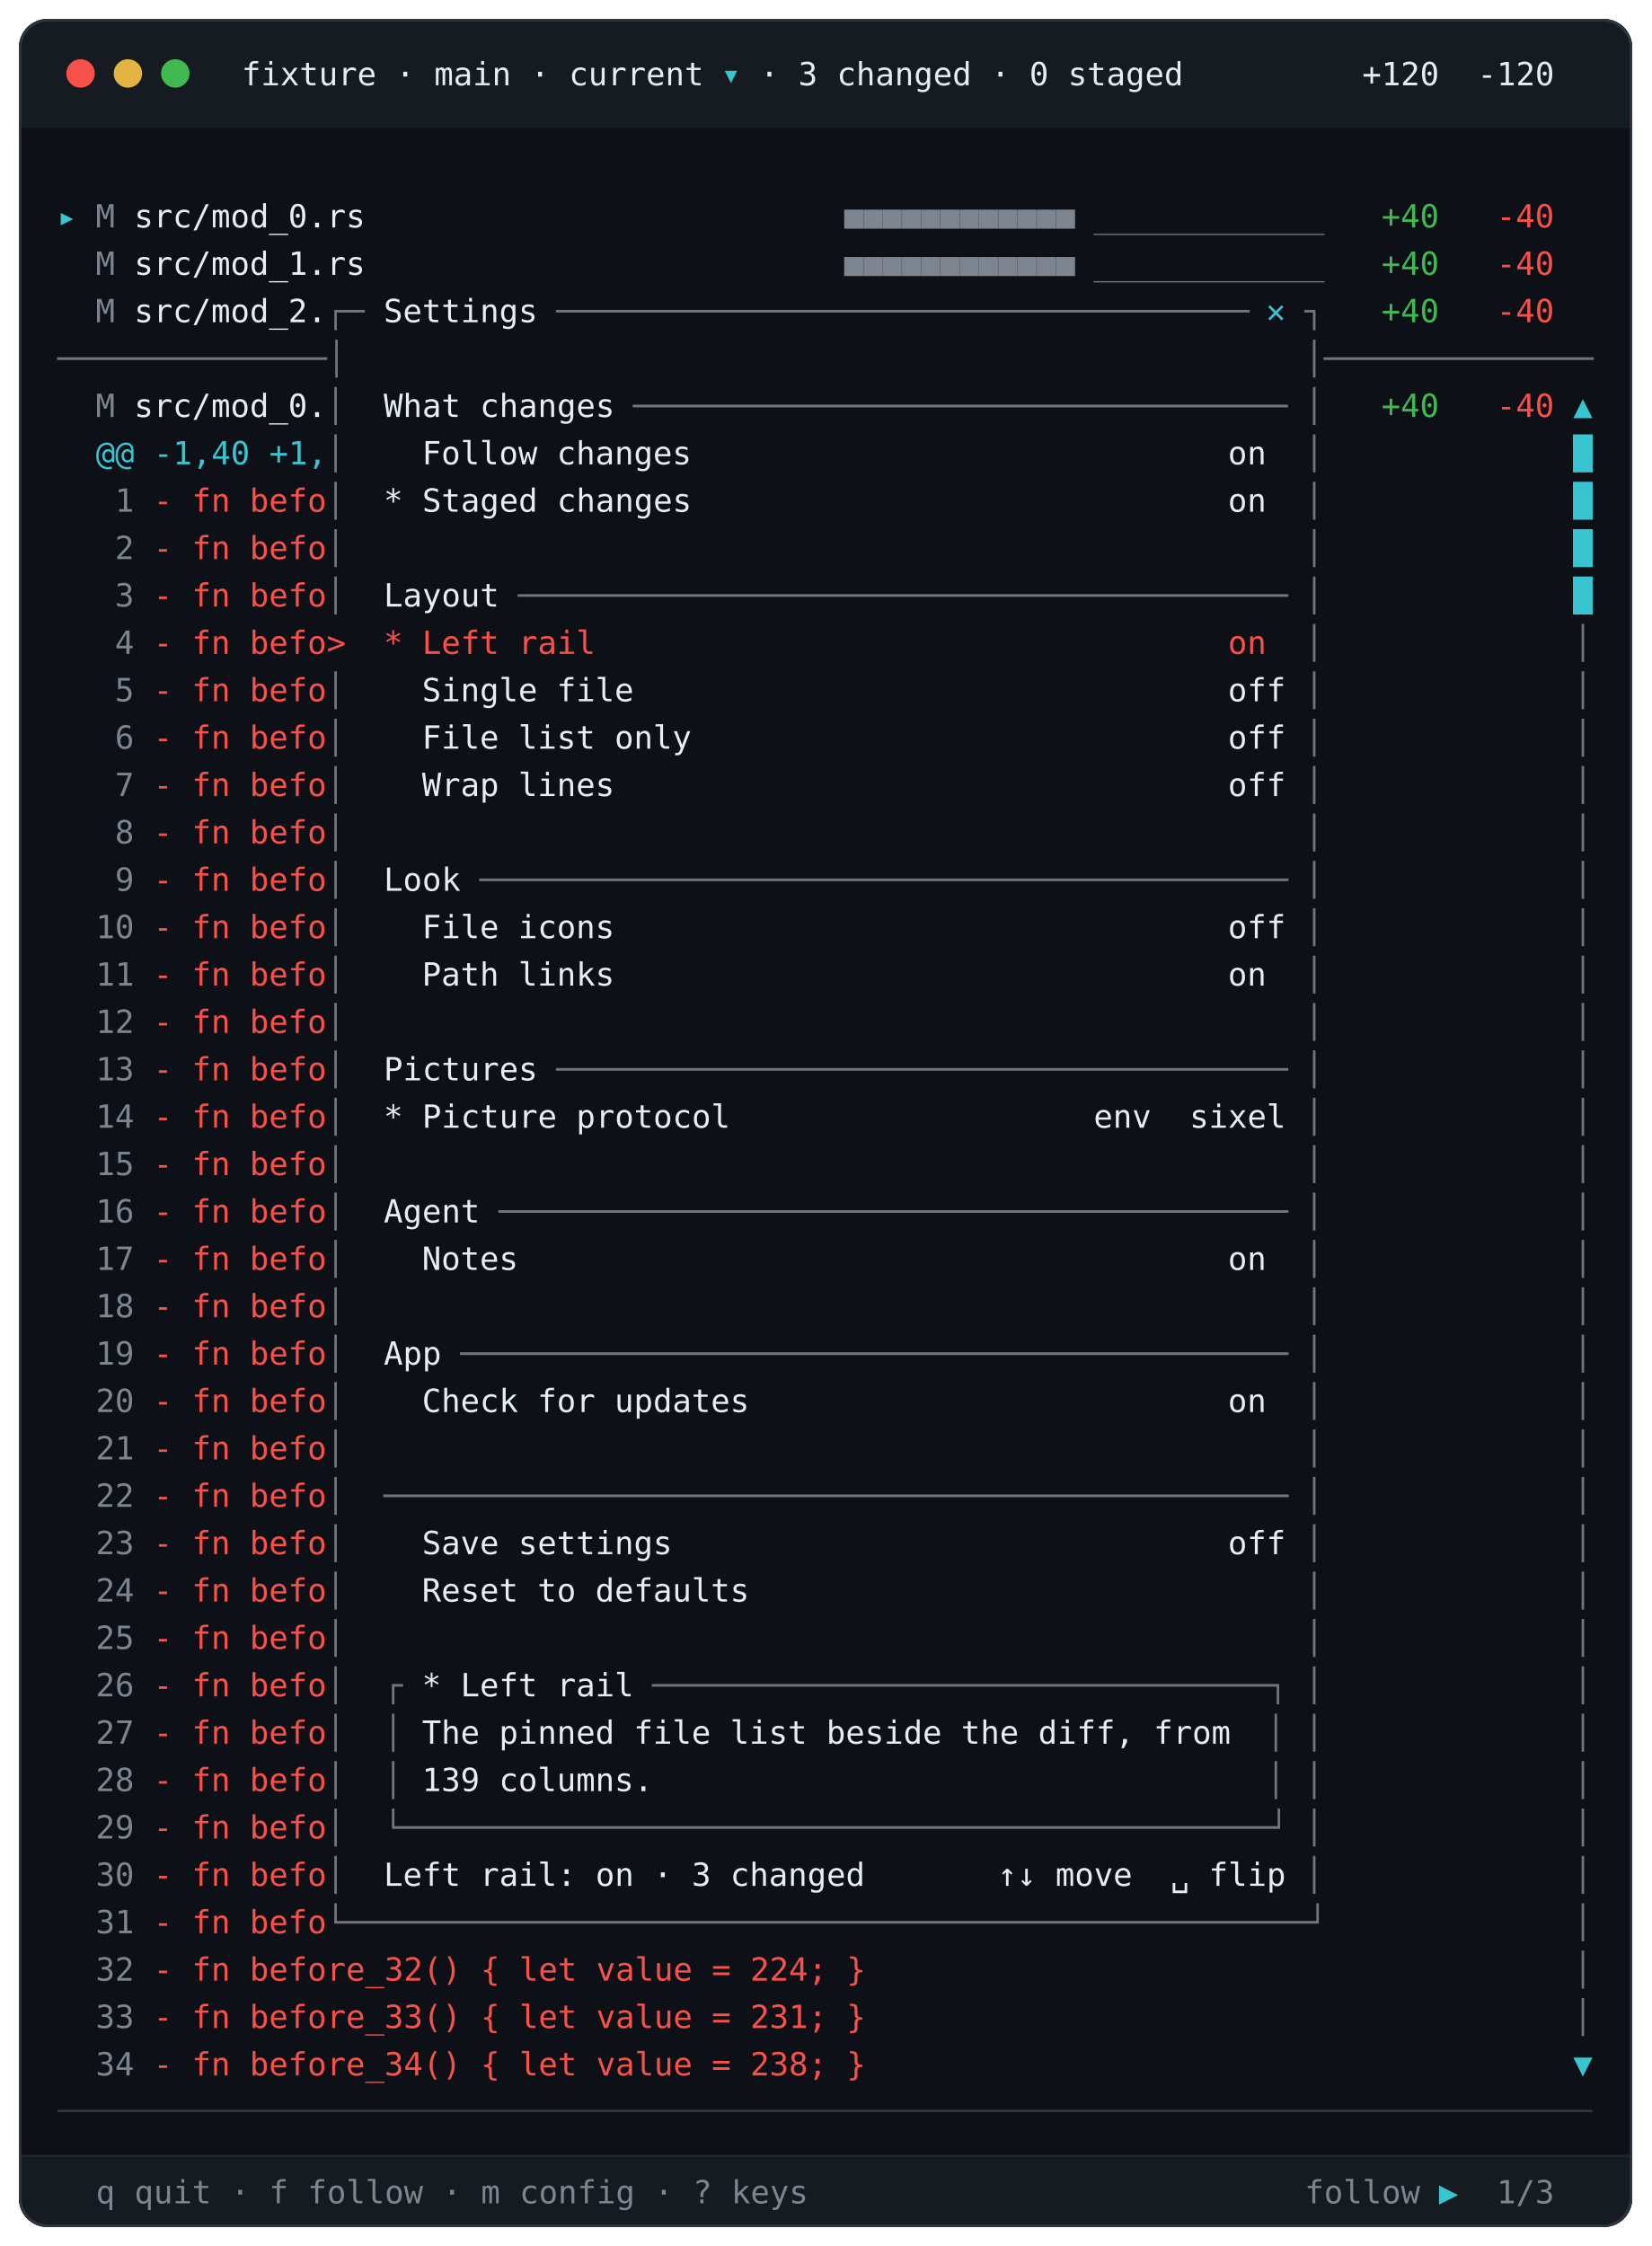
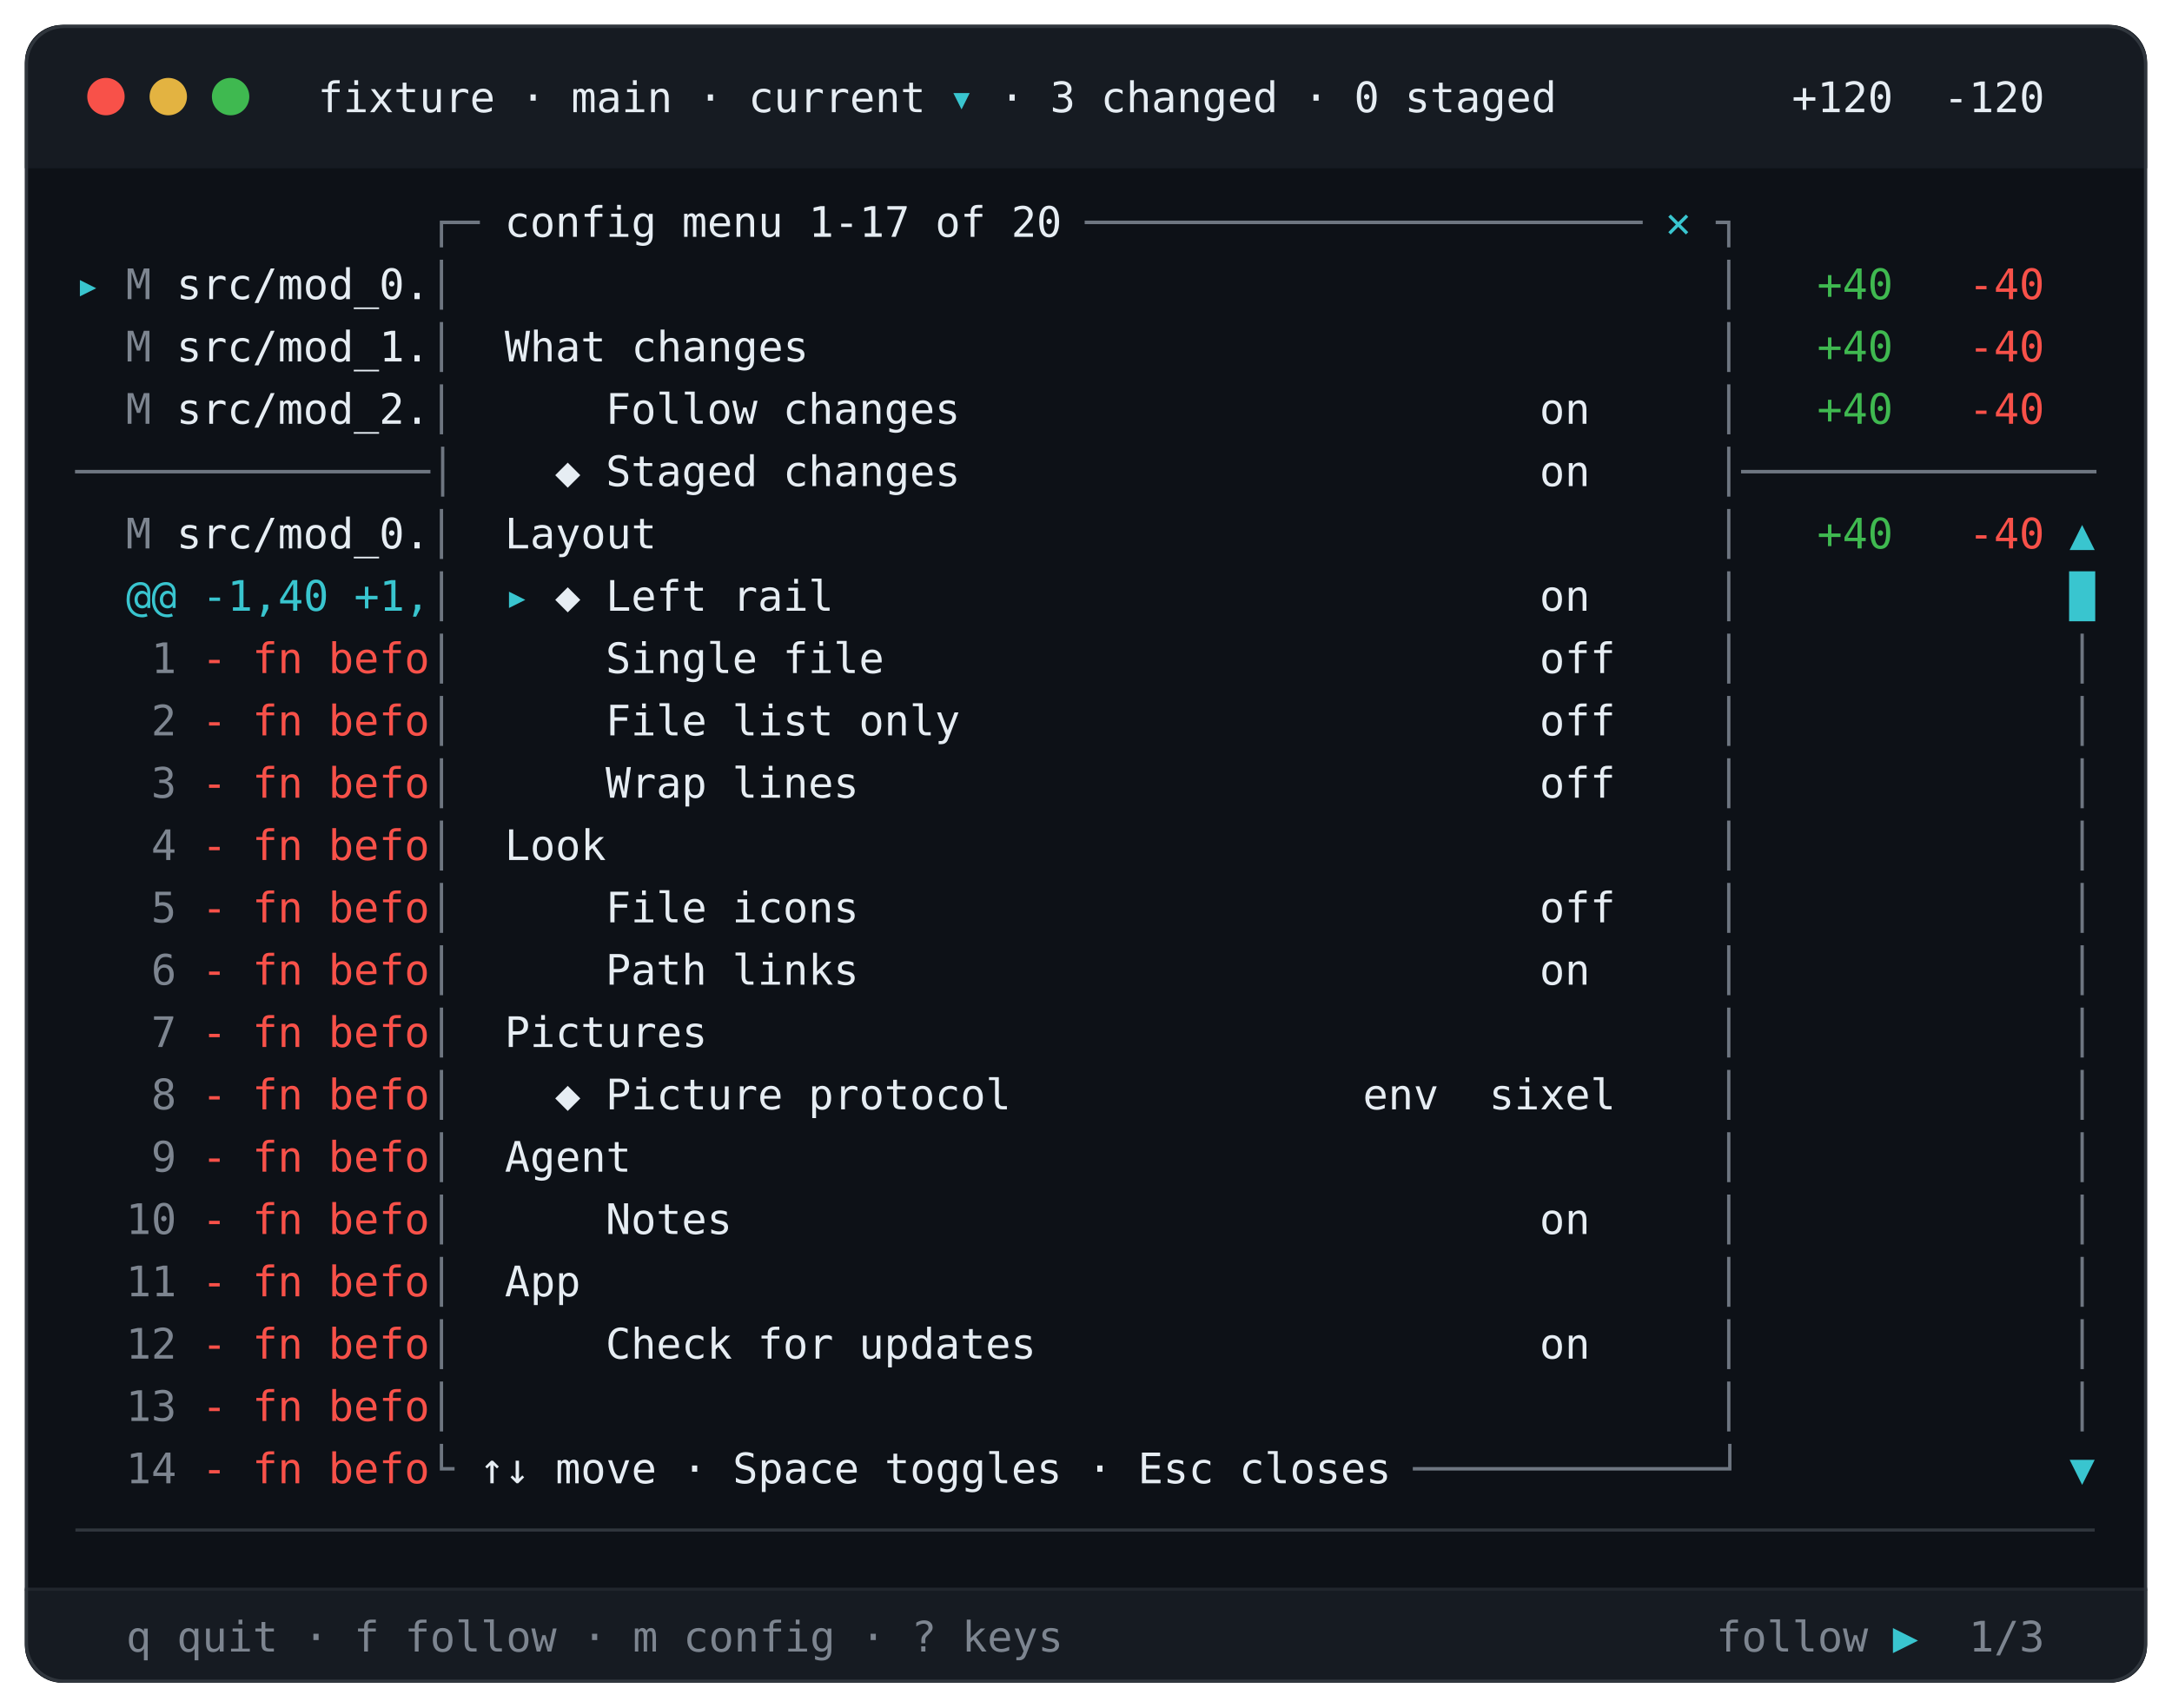
- <svg xmlns="http://www.w3.org/2000/svg" viewBox="0 0 697 948" width="697" height="948" role="img" aria-label="The vigia pane with the settings menu open over it: every setting in its group with where it stands, a marker on each one changed from the default, a box saying what the selected row does, a row to save the settings and a row to reset them.">
+ <svg xmlns="http://www.w3.org/2000/svg" viewBox="0 0 697 548" width="697" height="548" role="img" aria-label="The vigia pane with the config menu open over it: every setting in its group with where it stands, a marker on each one changed from the default, a row to save the settings and a row to reset them.">
  <defs>
    <clipPath id="win">
-       <rect x="8" y="8" width="681" height="932" rx="12" />
+       <rect x="8" y="8" width="681" height="532" rx="12" />
    </clipPath>
    <style>
      .m { font-family: ui-monospace, SFMono-Regular, Menlo, Consolas, "DejaVu Sans Mono", monospace; white-space: pre; }
      .fg { fill: #e6edf3 } .dim { fill: #7d8590 } .faint { fill: #6e7681 }
      .grn { fill: #3fb950 } .red { fill: #f85149 } .cyn { fill: #39c5cf }
      .con { fill: #e3b341 }
    </style>
  </defs>
-   <rect x="8" y="8" width="681" height="932" rx="12" fill="#0d1117" />
+   <rect x="8" y="8" width="681" height="532" rx="12" fill="#0d1117" />
  <g clip-path="url(#win)">
    <rect x="8" y="8" width="681" height="46" fill="#161b22" />
    <circle cx="34" cy="31" r="6" fill="#f85149" />
    <circle cx="54" cy="31" r="6" fill="#e3b341" />
    <circle cx="74" cy="31" r="6" fill="#3fb950" />
-     <rect x="8" y="910" width="681" height="30" fill="#161b22" />
-     <line x1="8" y1="910" x2="689" y2="910" stroke="#21262d" stroke-width="1" />
+     <rect x="8" y="510" width="681" height="30" fill="#161b22" />
+     <line x1="8" y1="510" x2="689" y2="510" stroke="#21262d" stroke-width="1" />
    <text class="m row" y="36" font-size="13.5" xml:space="preserve">
      <tspan x="102.0" class="fg">fixture · main · current </tspan>
      <tspan x="304.5" class="cyn">▾</tspan>
      <tspan x="312.6" class="fg"> · 3 changed · 0 staged</tspan>
      <tspan x="575.0" class="fg">+120 </tspan>
      <tspan x="615.5" class="fg"> -120</tspan>
    </text>
-     <text class="m row" y="76" font-size="13.5" xml:space="preserve" />
+     <text class="m row" y="76" font-size="13.5" xml:space="preserve">
+       <tspan x="137.6" class="faint">┌─</tspan>
+       <tspan x="153.8" class="fg"> config menu 1-17 of 20 </tspan>
+       <tspan x="348.2" class="faint">──────────────────────</tspan>
+       <tspan x="534.5" class="cyn">✕</tspan>
+       <tspan x="550.7" class="faint">┐</tspan>
+     </text>
    <text class="m row" y="96" font-size="13.5" xml:space="preserve">
      <tspan x="24.2" class="cyn">▸</tspan>
      <tspan x="40.4" class="dim">M</tspan>
-       <tspan x="48.5" class="fg"> src/mod_0.rs                        </tspan>
-       <tspan x="356.3" class="dim">■■■■■■■■■■■■</tspan>
-       <tspan x="461.6" class="faint">____________</tspan>
+       <tspan x="48.5" class="fg"> src/mod_0.</tspan>
+       <tspan x="137.6" class="faint">│</tspan>
+       <tspan x="550.7" class="faint">│</tspan>
      <tspan x="583.1" class="grn">+40</tspan>
      <tspan x="631.7" class="red">-40</tspan>
    </text>
    <text class="m row" y="116" font-size="13.5" xml:space="preserve">
      <tspan x="40.4" class="dim">M</tspan>
-       <tspan x="48.5" class="fg"> src/mod_1.rs                        </tspan>
-       <tspan x="356.3" class="dim">■■■■■■■■■■■■</tspan>
-       <tspan x="461.6" class="faint">____________</tspan>
+       <tspan x="48.5" class="fg"> src/mod_1.</tspan>
+       <tspan x="137.6" class="faint">│</tspan>
+       <tspan x="145.7" class="fg">  What changes                                   </tspan>
+       <tspan x="550.7" class="faint">│</tspan>
      <tspan x="583.1" class="grn">+40</tspan>
      <tspan x="631.7" class="red">-40</tspan>
    </text>
    <text class="m row" y="136" font-size="13.5" xml:space="preserve">
      <tspan x="40.4" class="dim">M</tspan>
      <tspan x="48.5" class="fg"> src/mod_2.</tspan>
-       <tspan x="137.6" class="faint">┌─</tspan>
-       <tspan x="153.8" class="fg"> Settings </tspan>
-       <tspan x="234.8" class="faint">────────────────────────────────────</tspan>
-       <tspan x="534.5" class="cyn">✕</tspan>
-       <tspan x="550.7" class="faint">┐</tspan>
+       <tspan x="137.6" class="faint">│</tspan>
+       <tspan x="186.2" class="fg"> Follow changes                      </tspan>
+       <tspan x="485.9" class="fg"> on    </tspan>
+       <tspan x="550.7" class="faint">│</tspan>
      <tspan x="583.1" class="grn">+40</tspan>
      <tspan x="631.7" class="red">-40</tspan>
    </text>
    <text class="m row" y="156" font-size="13.5" xml:space="preserve">
      <tspan x="24.2" class="faint">──────────────│</tspan>
+       <tspan x="170.0" class="fg"> ◆ Staged changes                      </tspan>
+       <tspan x="485.9" class="fg"> on    </tspan>
      <tspan x="550.7" class="faint">│──────────────</tspan>
    </text>
    <text class="m row" y="176" font-size="13.5" xml:space="preserve">
      <tspan x="40.4" class="dim">M</tspan>
      <tspan x="48.5" class="fg"> src/mod_0.</tspan>
      <tspan x="137.6" class="faint">│</tspan>
-       <tspan x="145.7" class="fg">  What changes </tspan>
-       <tspan x="267.2" class="faint">──────────────────────────────────</tspan>
+       <tspan x="145.7" class="fg">  Layout                                         </tspan>
      <tspan x="550.7" class="faint">│</tspan>
      <tspan x="583.1" class="grn">+40</tspan>
      <tspan x="631.7" class="red">-40</tspan>
      <tspan x="664.1" class="cyn">▲</tspan>
    </text>
    <text class="m row" y="196" font-size="13.5" xml:space="preserve">
      <tspan x="24.2" class="cyn">  @@ -1,40 +1,</tspan>
      <tspan x="137.6" class="faint">│</tspan>
-       <tspan x="170.0" class="fg"> Follow changes                           </tspan>
-       <tspan x="510.2" class="fg"> on </tspan>
+       <tspan x="161.9" class="cyn">▸</tspan>
+       <tspan x="170.0" class="fg"> ◆ Left rail                           </tspan>
+       <tspan x="485.9" class="fg"> on    </tspan>
      <tspan x="550.7" class="faint">│</tspan>
      <tspan x="664.1" class="cyn">█</tspan>
    </text>
    <text class="m row" y="216" font-size="13.5" xml:space="preserve">
      <tspan x="48.5" class="dim">1</tspan>
      <tspan x="56.6" class="red"> - fn befo</tspan>
      <tspan x="137.6" class="faint">│</tspan>
-       <tspan x="145.7" class="fg">  * Staged changes                           </tspan>
-       <tspan x="510.2" class="fg"> on </tspan>
-       <tspan x="550.7" class="faint">│</tspan>
-       <tspan x="664.1" class="cyn">█</tspan>
+       <tspan x="186.2" class="fg"> Single file                         </tspan>
+       <tspan x="485.9" class="fg"> off   </tspan>
+       <tspan x="550.7" class="faint">│</tspan>
+       <tspan x="664.1" class="faint">│</tspan>
    </text>
    <text class="m row" y="236" font-size="13.5" xml:space="preserve">
      <tspan x="48.5" class="dim">2</tspan>
      <tspan x="56.6" class="red"> - fn befo</tspan>
      <tspan x="137.6" class="faint">│</tspan>
-       <tspan x="550.7" class="faint">│</tspan>
-       <tspan x="664.1" class="cyn">█</tspan>
+       <tspan x="186.2" class="fg"> File list only                      </tspan>
+       <tspan x="485.9" class="fg"> off   </tspan>
+       <tspan x="550.7" class="faint">│</tspan>
+       <tspan x="664.1" class="faint">│</tspan>
    </text>
    <text class="m row" y="256" font-size="13.5" xml:space="preserve">
      <tspan x="48.5" class="dim">3</tspan>
      <tspan x="56.6" class="red"> - fn befo</tspan>
      <tspan x="137.6" class="faint">│</tspan>
-       <tspan x="145.7" class="fg">  Layout </tspan>
-       <tspan x="218.6" class="faint">────────────────────────────────────────</tspan>
-       <tspan x="550.7" class="faint">│</tspan>
-       <tspan x="664.1" class="cyn">█</tspan>
+       <tspan x="186.2" class="fg"> Wrap lines                          </tspan>
+       <tspan x="485.9" class="fg"> off   </tspan>
+       <tspan x="550.7" class="faint">│</tspan>
+       <tspan x="664.1" class="faint">│</tspan>
    </text>
    <text class="m row" y="276" font-size="13.5" xml:space="preserve">
      <tspan x="48.5" class="dim">4</tspan>
-       <tspan x="56.6" class="red"> - fn befo&gt; </tspan>
-       <tspan x="153.8" class="red"> * Left rail                                </tspan>
-       <tspan x="510.2" class="red"> on </tspan>
+       <tspan x="56.6" class="red"> - fn befo</tspan>
+       <tspan x="137.6" class="faint">│</tspan>
+       <tspan x="145.7" class="fg">  Look                                           </tspan>
      <tspan x="550.7" class="faint">│</tspan>
      <tspan x="664.1" class="faint">│</tspan>
    </text>
    <text class="m row" y="296" font-size="13.5" xml:space="preserve">
      <tspan x="48.5" class="dim">5</tspan>
      <tspan x="56.6" class="red"> - fn befo</tspan>
      <tspan x="137.6" class="faint">│</tspan>
-       <tspan x="170.0" class="fg"> Single file                              </tspan>
-       <tspan x="510.2" class="fg"> off </tspan>
+       <tspan x="186.2" class="fg"> File icons                          </tspan>
+       <tspan x="485.9" class="fg"> off   </tspan>
      <tspan x="550.7" class="faint">│</tspan>
      <tspan x="664.1" class="faint">│</tspan>
    </text>
    <text class="m row" y="316" font-size="13.5" xml:space="preserve">
      <tspan x="48.5" class="dim">6</tspan>
      <tspan x="56.6" class="red"> - fn befo</tspan>
      <tspan x="137.6" class="faint">│</tspan>
-       <tspan x="170.0" class="fg"> File list only                           </tspan>
-       <tspan x="510.2" class="fg"> off </tspan>
+       <tspan x="186.2" class="fg"> Path links                          </tspan>
+       <tspan x="485.9" class="fg"> on    </tspan>
      <tspan x="550.7" class="faint">│</tspan>
      <tspan x="664.1" class="faint">│</tspan>
    </text>
    <text class="m row" y="336" font-size="13.5" xml:space="preserve">
      <tspan x="48.5" class="dim">7</tspan>
      <tspan x="56.6" class="red"> - fn befo</tspan>
      <tspan x="137.6" class="faint">│</tspan>
-       <tspan x="170.0" class="fg"> Wrap lines                               </tspan>
-       <tspan x="510.2" class="fg"> off </tspan>
+       <tspan x="145.7" class="fg">  Pictures                                       </tspan>
      <tspan x="550.7" class="faint">│</tspan>
      <tspan x="664.1" class="faint">│</tspan>
    </text>
    <text class="m row" y="356" font-size="13.5" xml:space="preserve">
      <tspan x="48.5" class="dim">8</tspan>
      <tspan x="56.6" class="red"> - fn befo</tspan>
      <tspan x="137.6" class="faint">│</tspan>
+       <tspan x="170.0" class="fg"> ◆ Picture protocol             </tspan>
+       <tspan x="429.2" class="fg"> env </tspan>
+       <tspan x="469.7" class="fg"> sixel   </tspan>
      <tspan x="550.7" class="faint">│</tspan>
      <tspan x="664.1" class="faint">│</tspan>
    </text>
    <text class="m row" y="376" font-size="13.5" xml:space="preserve">
      <tspan x="48.5" class="dim">9</tspan>
      <tspan x="56.6" class="red"> - fn befo</tspan>
      <tspan x="137.6" class="faint">│</tspan>
-       <tspan x="145.7" class="fg">  Look </tspan>
-       <tspan x="202.4" class="faint">──────────────────────────────────────────</tspan>
+       <tspan x="145.7" class="fg">  Agent                                          </tspan>
      <tspan x="550.7" class="faint">│</tspan>
      <tspan x="664.1" class="faint">│</tspan>
    </text>
    <text class="m row" y="396" font-size="13.5" xml:space="preserve">
      <tspan x="40.4" class="dim">10</tspan>
      <tspan x="56.6" class="red"> - fn befo</tspan>
      <tspan x="137.6" class="faint">│</tspan>
-       <tspan x="170.0" class="fg"> File icons                               </tspan>
-       <tspan x="510.2" class="fg"> off </tspan>
+       <tspan x="186.2" class="fg"> Notes                               </tspan>
+       <tspan x="485.9" class="fg"> on    </tspan>
      <tspan x="550.7" class="faint">│</tspan>
      <tspan x="664.1" class="faint">│</tspan>
    </text>
    <text class="m row" y="416" font-size="13.5" xml:space="preserve">
      <tspan x="40.4" class="dim">11</tspan>
      <tspan x="56.6" class="red"> - fn befo</tspan>
      <tspan x="137.6" class="faint">│</tspan>
-       <tspan x="170.0" class="fg"> Path links                               </tspan>
-       <tspan x="510.2" class="fg"> on </tspan>
+       <tspan x="145.7" class="fg">  App                                            </tspan>
      <tspan x="550.7" class="faint">│</tspan>
      <tspan x="664.1" class="faint">│</tspan>
    </text>
    <text class="m row" y="436" font-size="13.5" xml:space="preserve">
      <tspan x="40.4" class="dim">12</tspan>
      <tspan x="56.6" class="red"> - fn befo</tspan>
      <tspan x="137.6" class="faint">│</tspan>
+       <tspan x="186.2" class="fg"> Check for updates                   </tspan>
+       <tspan x="485.9" class="fg"> on    </tspan>
      <tspan x="550.7" class="faint">│</tspan>
      <tspan x="664.1" class="faint">│</tspan>
    </text>
    <text class="m row" y="456" font-size="13.5" xml:space="preserve">
      <tspan x="40.4" class="dim">13</tspan>
      <tspan x="56.6" class="red"> - fn befo</tspan>
      <tspan x="137.6" class="faint">│</tspan>
-       <tspan x="145.7" class="fg">  Pictures </tspan>
-       <tspan x="234.8" class="faint">──────────────────────────────────────</tspan>
      <tspan x="550.7" class="faint">│</tspan>
      <tspan x="664.1" class="faint">│</tspan>
    </text>
    <text class="m row" y="476" font-size="13.5" xml:space="preserve">
      <tspan x="40.4" class="dim">14</tspan>
      <tspan x="56.6" class="red"> - fn befo</tspan>
-       <tspan x="137.6" class="faint">│</tspan>
-       <tspan x="145.7" class="fg">  * Picture protocol                  </tspan>
-       <tspan x="453.5" class="fg"> env </tspan>
-       <tspan x="494.0" class="fg"> sixel </tspan>
-       <tspan x="550.7" class="faint">│</tspan>
-       <tspan x="664.1" class="faint">│</tspan>
-     </text>
-     <text class="m row" y="496" font-size="13.5" xml:space="preserve">
-       <tspan x="40.4" class="dim">15</tspan>
-       <tspan x="56.6" class="red"> - fn befo</tspan>
-       <tspan x="137.6" class="faint">│</tspan>
-       <tspan x="550.7" class="faint">│</tspan>
-       <tspan x="664.1" class="faint">│</tspan>
-     </text>
-     <text class="m row" y="516" font-size="13.5" xml:space="preserve">
-       <tspan x="40.4" class="dim">16</tspan>
-       <tspan x="56.6" class="red"> - fn befo</tspan>
-       <tspan x="137.6" class="faint">│</tspan>
-       <tspan x="145.7" class="fg">  Agent </tspan>
-       <tspan x="210.5" class="faint">─────────────────────────────────────────</tspan>
-       <tspan x="550.7" class="faint">│</tspan>
-       <tspan x="664.1" class="faint">│</tspan>
-     </text>
-     <text class="m row" y="536" font-size="13.5" xml:space="preserve">
-       <tspan x="40.4" class="dim">17</tspan>
-       <tspan x="56.6" class="red"> - fn befo</tspan>
-       <tspan x="137.6" class="faint">│</tspan>
-       <tspan x="170.0" class="fg"> Notes                                    </tspan>
-       <tspan x="510.2" class="fg"> on </tspan>
-       <tspan x="550.7" class="faint">│</tspan>
-       <tspan x="664.1" class="faint">│</tspan>
-     </text>
-     <text class="m row" y="556" font-size="13.5" xml:space="preserve">
-       <tspan x="40.4" class="dim">18</tspan>
-       <tspan x="56.6" class="red"> - fn befo</tspan>
-       <tspan x="137.6" class="faint">│</tspan>
-       <tspan x="550.7" class="faint">│</tspan>
-       <tspan x="664.1" class="faint">│</tspan>
-     </text>
-     <text class="m row" y="576" font-size="13.5" xml:space="preserve">
-       <tspan x="40.4" class="dim">19</tspan>
-       <tspan x="56.6" class="red"> - fn befo</tspan>
-       <tspan x="137.6" class="faint">│</tspan>
-       <tspan x="145.7" class="fg">  App </tspan>
-       <tspan x="194.3" class="faint">───────────────────────────────────────────</tspan>
-       <tspan x="550.7" class="faint">│</tspan>
-       <tspan x="664.1" class="faint">│</tspan>
-     </text>
-     <text class="m row" y="596" font-size="13.5" xml:space="preserve">
-       <tspan x="40.4" class="dim">20</tspan>
-       <tspan x="56.6" class="red"> - fn befo</tspan>
-       <tspan x="137.6" class="faint">│</tspan>
-       <tspan x="170.0" class="fg"> Check for updates                        </tspan>
-       <tspan x="510.2" class="fg"> on </tspan>
-       <tspan x="550.7" class="faint">│</tspan>
-       <tspan x="664.1" class="faint">│</tspan>
-     </text>
-     <text class="m row" y="616" font-size="13.5" xml:space="preserve">
-       <tspan x="40.4" class="dim">21</tspan>
-       <tspan x="56.6" class="red"> - fn befo</tspan>
-       <tspan x="137.6" class="faint">│</tspan>
-       <tspan x="550.7" class="faint">│</tspan>
-       <tspan x="664.1" class="faint">│</tspan>
-     </text>
-     <text class="m row" y="636" font-size="13.5" xml:space="preserve">
-       <tspan x="40.4" class="dim">22</tspan>
-       <tspan x="56.6" class="red"> - fn befo</tspan>
-       <tspan x="137.6" class="faint">│</tspan>
-       <tspan x="161.9" class="faint">───────────────────────────────────────────────</tspan>
-       <tspan x="550.7" class="faint">│</tspan>
-       <tspan x="664.1" class="faint">│</tspan>
-     </text>
-     <text class="m row" y="656" font-size="13.5" xml:space="preserve">
-       <tspan x="40.4" class="dim">23</tspan>
-       <tspan x="56.6" class="red"> - fn befo</tspan>
-       <tspan x="137.6" class="faint">│</tspan>
-       <tspan x="170.0" class="fg"> Save settings                            </tspan>
-       <tspan x="510.2" class="fg"> off </tspan>
-       <tspan x="550.7" class="faint">│</tspan>
-       <tspan x="664.1" class="faint">│</tspan>
-     </text>
-     <text class="m row" y="676" font-size="13.5" xml:space="preserve">
-       <tspan x="40.4" class="dim">24</tspan>
-       <tspan x="56.6" class="red"> - fn befo</tspan>
-       <tspan x="137.6" class="faint">│</tspan>
-       <tspan x="170.0" class="fg"> Reset to defaults                            </tspan>
-       <tspan x="550.7" class="faint">│</tspan>
-       <tspan x="664.1" class="faint">│</tspan>
-     </text>
-     <text class="m row" y="696" font-size="13.5" xml:space="preserve">
-       <tspan x="40.4" class="dim">25</tspan>
-       <tspan x="56.6" class="red"> - fn befo</tspan>
-       <tspan x="137.6" class="faint">│</tspan>
-       <tspan x="550.7" class="faint">│</tspan>
-       <tspan x="664.1" class="faint">│</tspan>
-     </text>
-     <text class="m row" y="716" font-size="13.5" xml:space="preserve">
-       <tspan x="40.4" class="dim">26</tspan>
-       <tspan x="56.6" class="red"> - fn befo</tspan>
-       <tspan x="137.6" class="faint">│</tspan>
-       <tspan x="161.9" class="faint">┌</tspan>
-       <tspan x="170.0" class="fg"> * Left rail </tspan>
-       <tspan x="275.3" class="faint">────────────────────────────────┐</tspan>
-       <tspan x="550.7" class="faint">│</tspan>
-       <tspan x="664.1" class="faint">│</tspan>
-     </text>
-     <text class="m row" y="736" font-size="13.5" xml:space="preserve">
-       <tspan x="40.4" class="dim">27</tspan>
-       <tspan x="56.6" class="red"> - fn befo</tspan>
-       <tspan x="137.6" class="faint">│</tspan>
-       <tspan x="161.9" class="faint">│</tspan>
-       <tspan x="170.0" class="fg"> The pinned file list beside the diff, from </tspan>
-       <tspan x="534.5" class="faint">│</tspan>
-       <tspan x="550.7" class="faint">│</tspan>
-       <tspan x="664.1" class="faint">│</tspan>
-     </text>
-     <text class="m row" y="756" font-size="13.5" xml:space="preserve">
-       <tspan x="40.4" class="dim">28</tspan>
-       <tspan x="56.6" class="red"> - fn befo</tspan>
-       <tspan x="137.6" class="faint">│</tspan>
-       <tspan x="161.9" class="faint">│</tspan>
-       <tspan x="170.0" class="fg"> 139 columns.                               </tspan>
-       <tspan x="534.5" class="faint">│</tspan>
-       <tspan x="550.7" class="faint">│</tspan>
-       <tspan x="664.1" class="faint">│</tspan>
-     </text>
-     <text class="m row" y="776" font-size="13.5" xml:space="preserve">
-       <tspan x="40.4" class="dim">29</tspan>
-       <tspan x="56.6" class="red"> - fn befo</tspan>
-       <tspan x="137.6" class="faint">│</tspan>
-       <tspan x="161.9" class="faint">└─────────────────────────────────────────────┘</tspan>
-       <tspan x="550.7" class="faint">│</tspan>
-       <tspan x="664.1" class="faint">│</tspan>
-     </text>
-     <text class="m row" y="796" font-size="13.5" xml:space="preserve">
-       <tspan x="40.4" class="dim">30</tspan>
-       <tspan x="56.6" class="red"> - fn befo</tspan>
-       <tspan x="137.6" class="faint">│</tspan>
-       <tspan x="145.7" class="fg">  Left rail: on · 3 changed      </tspan>
-       <tspan x="413.0" class="fg"> ↑↓ move </tspan>
-       <tspan x="485.9" class="fg"> ␣ flip </tspan>
-       <tspan x="550.7" class="faint">│</tspan>
-       <tspan x="664.1" class="faint">│</tspan>
-     </text>
-     <text class="m row" y="816" font-size="13.5" xml:space="preserve">
-       <tspan x="40.4" class="dim">31</tspan>
-       <tspan x="56.6" class="red"> - fn befo</tspan>
-       <tspan x="137.6" class="faint">└──────────────────────────────────────────────────┘</tspan>
-       <tspan x="664.1" class="faint">│</tspan>
-     </text>
-     <text class="m row" y="836" font-size="13.5" xml:space="preserve">
-       <tspan x="40.4" class="dim">32</tspan>
-       <tspan x="56.6" class="red"> - fn before_32() { let value = 224; }                                    </tspan>
-       <tspan x="664.1" class="faint">│</tspan>
-     </text>
-     <text class="m row" y="856" font-size="13.5" xml:space="preserve">
-       <tspan x="40.4" class="dim">33</tspan>
-       <tspan x="56.6" class="red"> - fn before_33() { let value = 231; }                                    </tspan>
-       <tspan x="664.1" class="faint">│</tspan>
-     </text>
-     <text class="m row" y="876" font-size="13.5" xml:space="preserve">
-       <tspan x="40.4" class="dim">34</tspan>
-       <tspan x="56.6" class="red"> - fn before_34() { let value = 238; }                                    </tspan>
+       <tspan x="137.6" class="faint">└</tspan>
+       <tspan x="145.7" class="fg"> ↑↓ move · Space toggles · Esc closes </tspan>
+       <tspan x="453.5" class="faint">────────────┘</tspan>
      <tspan x="664.1" class="cyn">▼</tspan>
    </text>
-     <line class="rule" x1="24.2" y1="891" x2="672.2" y2="891" stroke="#30363d" stroke-width="1" />
-     <text class="m row" y="930" font-size="13.5" xml:space="preserve">
+     <line class="rule" x1="24.2" y1="491" x2="672.2" y2="491" stroke="#30363d" stroke-width="1" />
+     <text class="m row" y="530" font-size="13.5" xml:space="preserve">
      <tspan x="24.2" class="dim">  q quit · f follow · m config · ? keys                         </tspan>
      <tspan x="542.6" class="dim"> follow </tspan>
      <tspan x="607.4" class="cyn">▶</tspan>
      <tspan x="615.5" class="dim">  1/3</tspan>
    </text>
  </g>
-   <rect x="8.5" y="8.5" width="680" height="931" rx="12" fill="none" stroke="#30363d" />
+   <rect x="8.5" y="8.5" width="680" height="531" rx="12" fill="none" stroke="#30363d" />
</svg>
